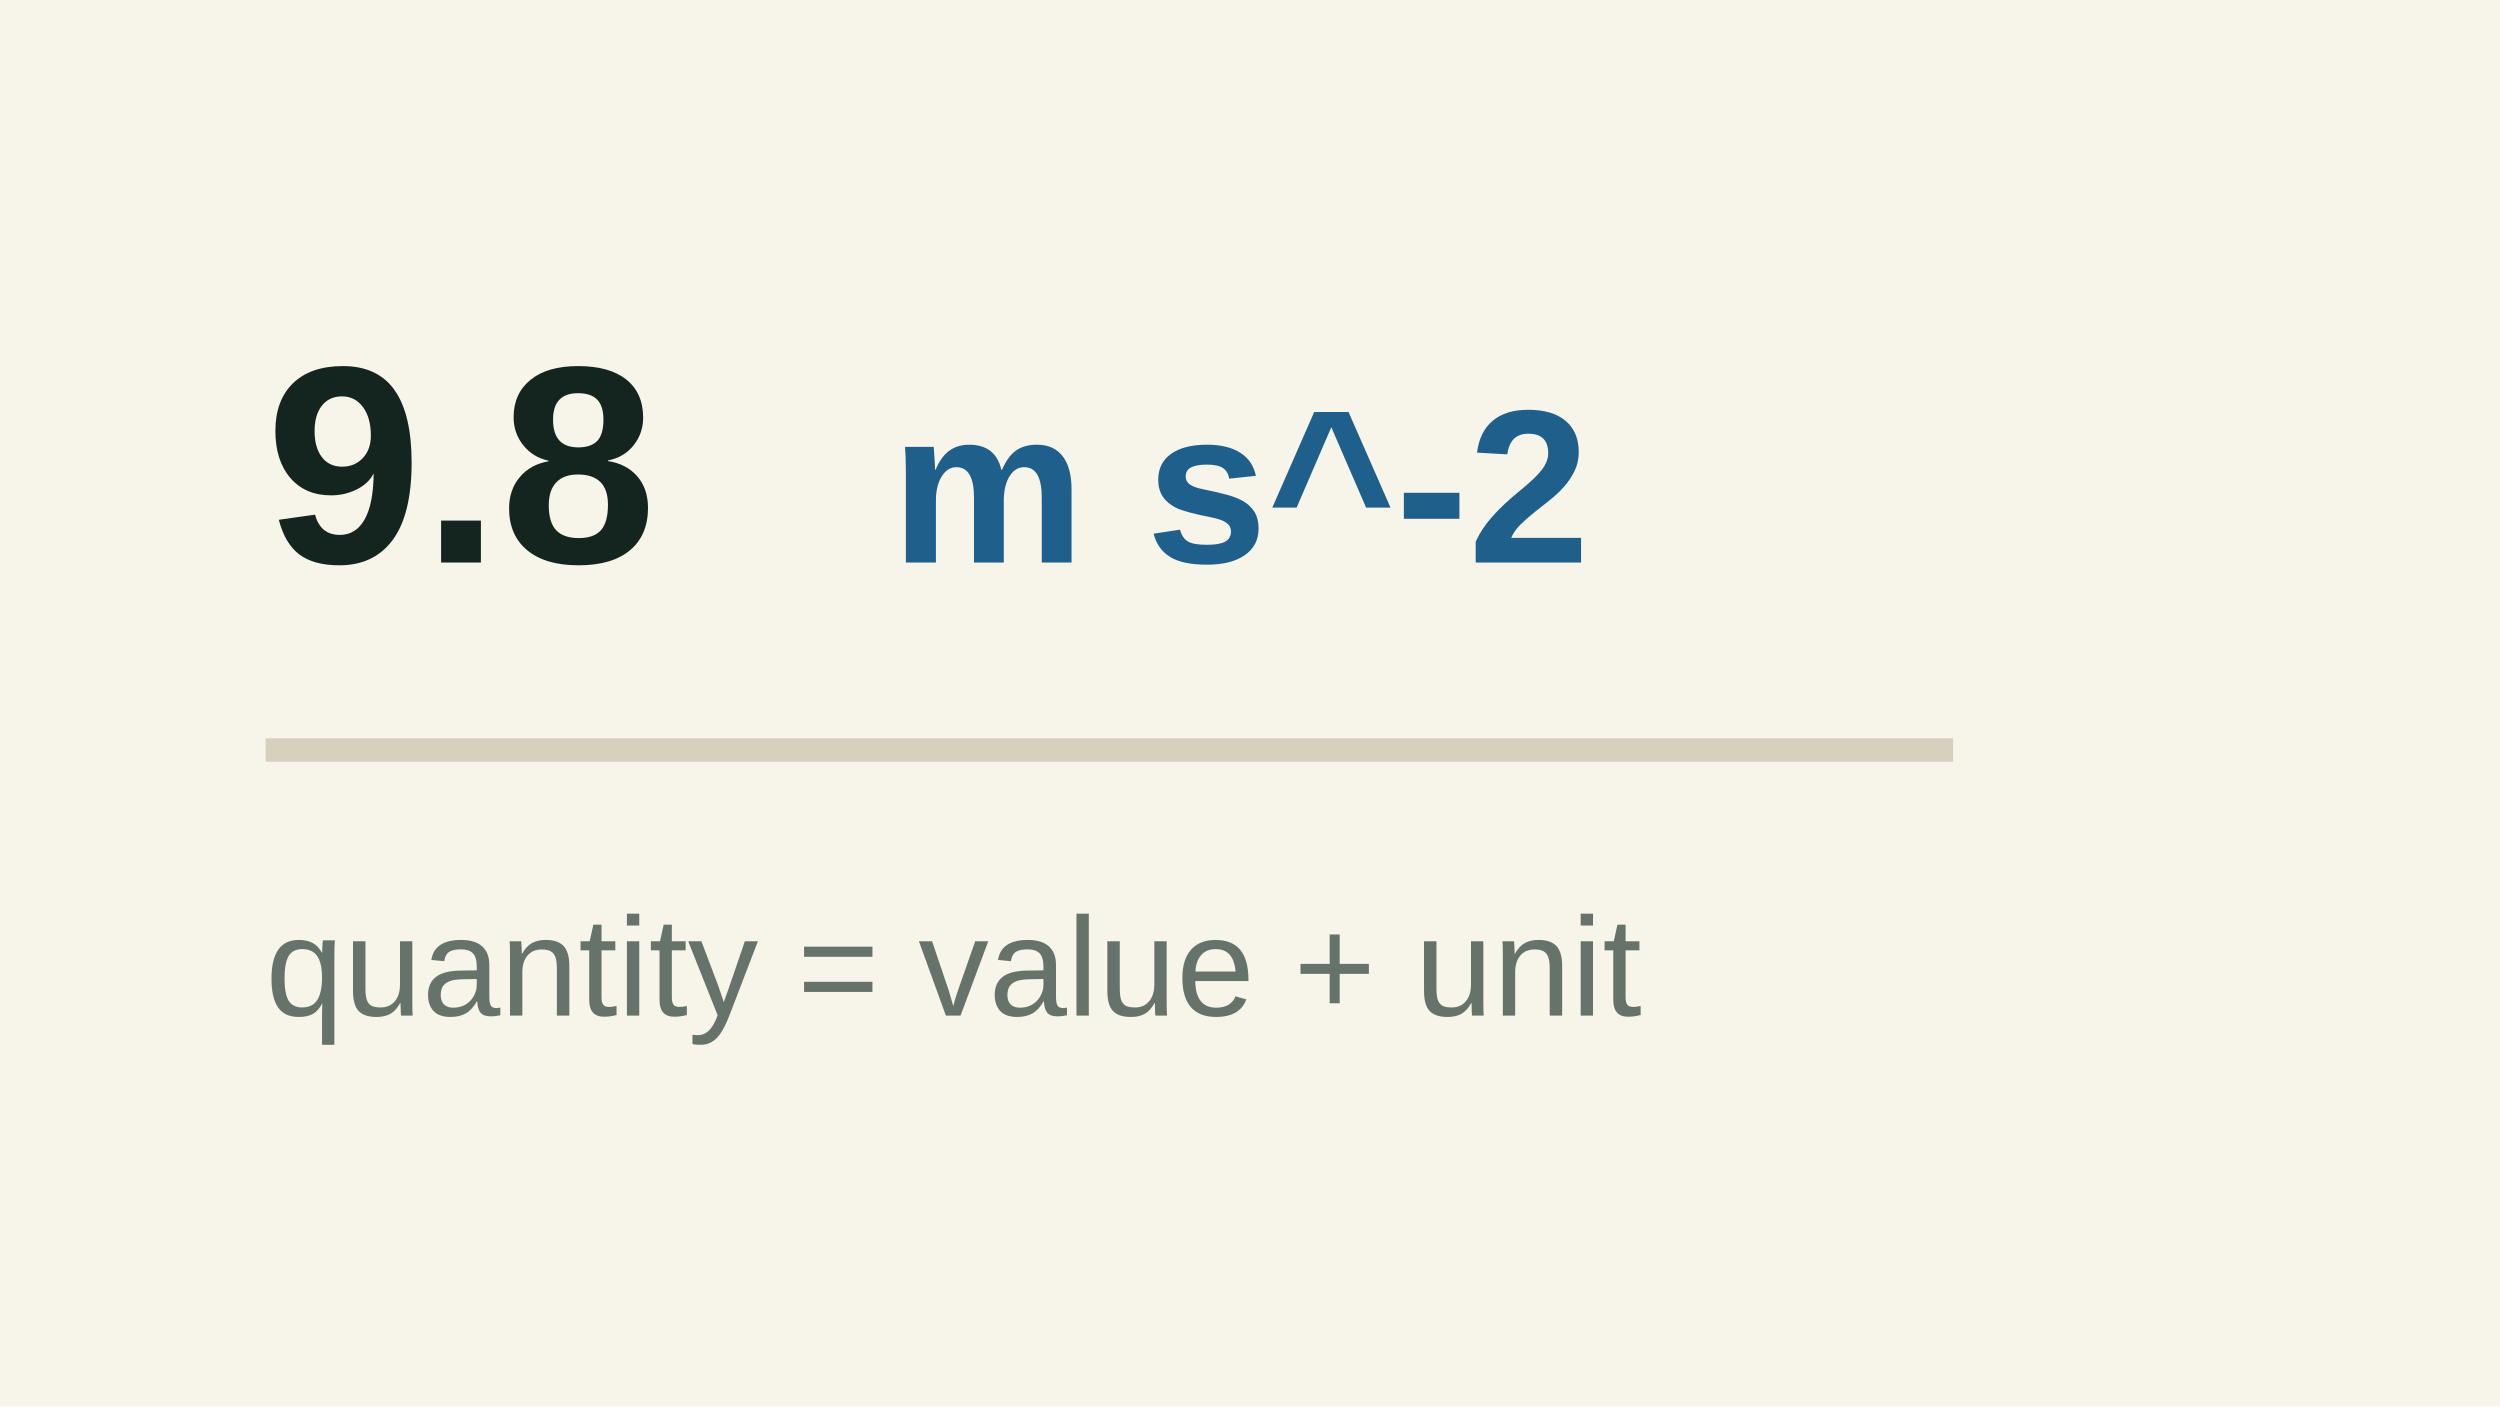
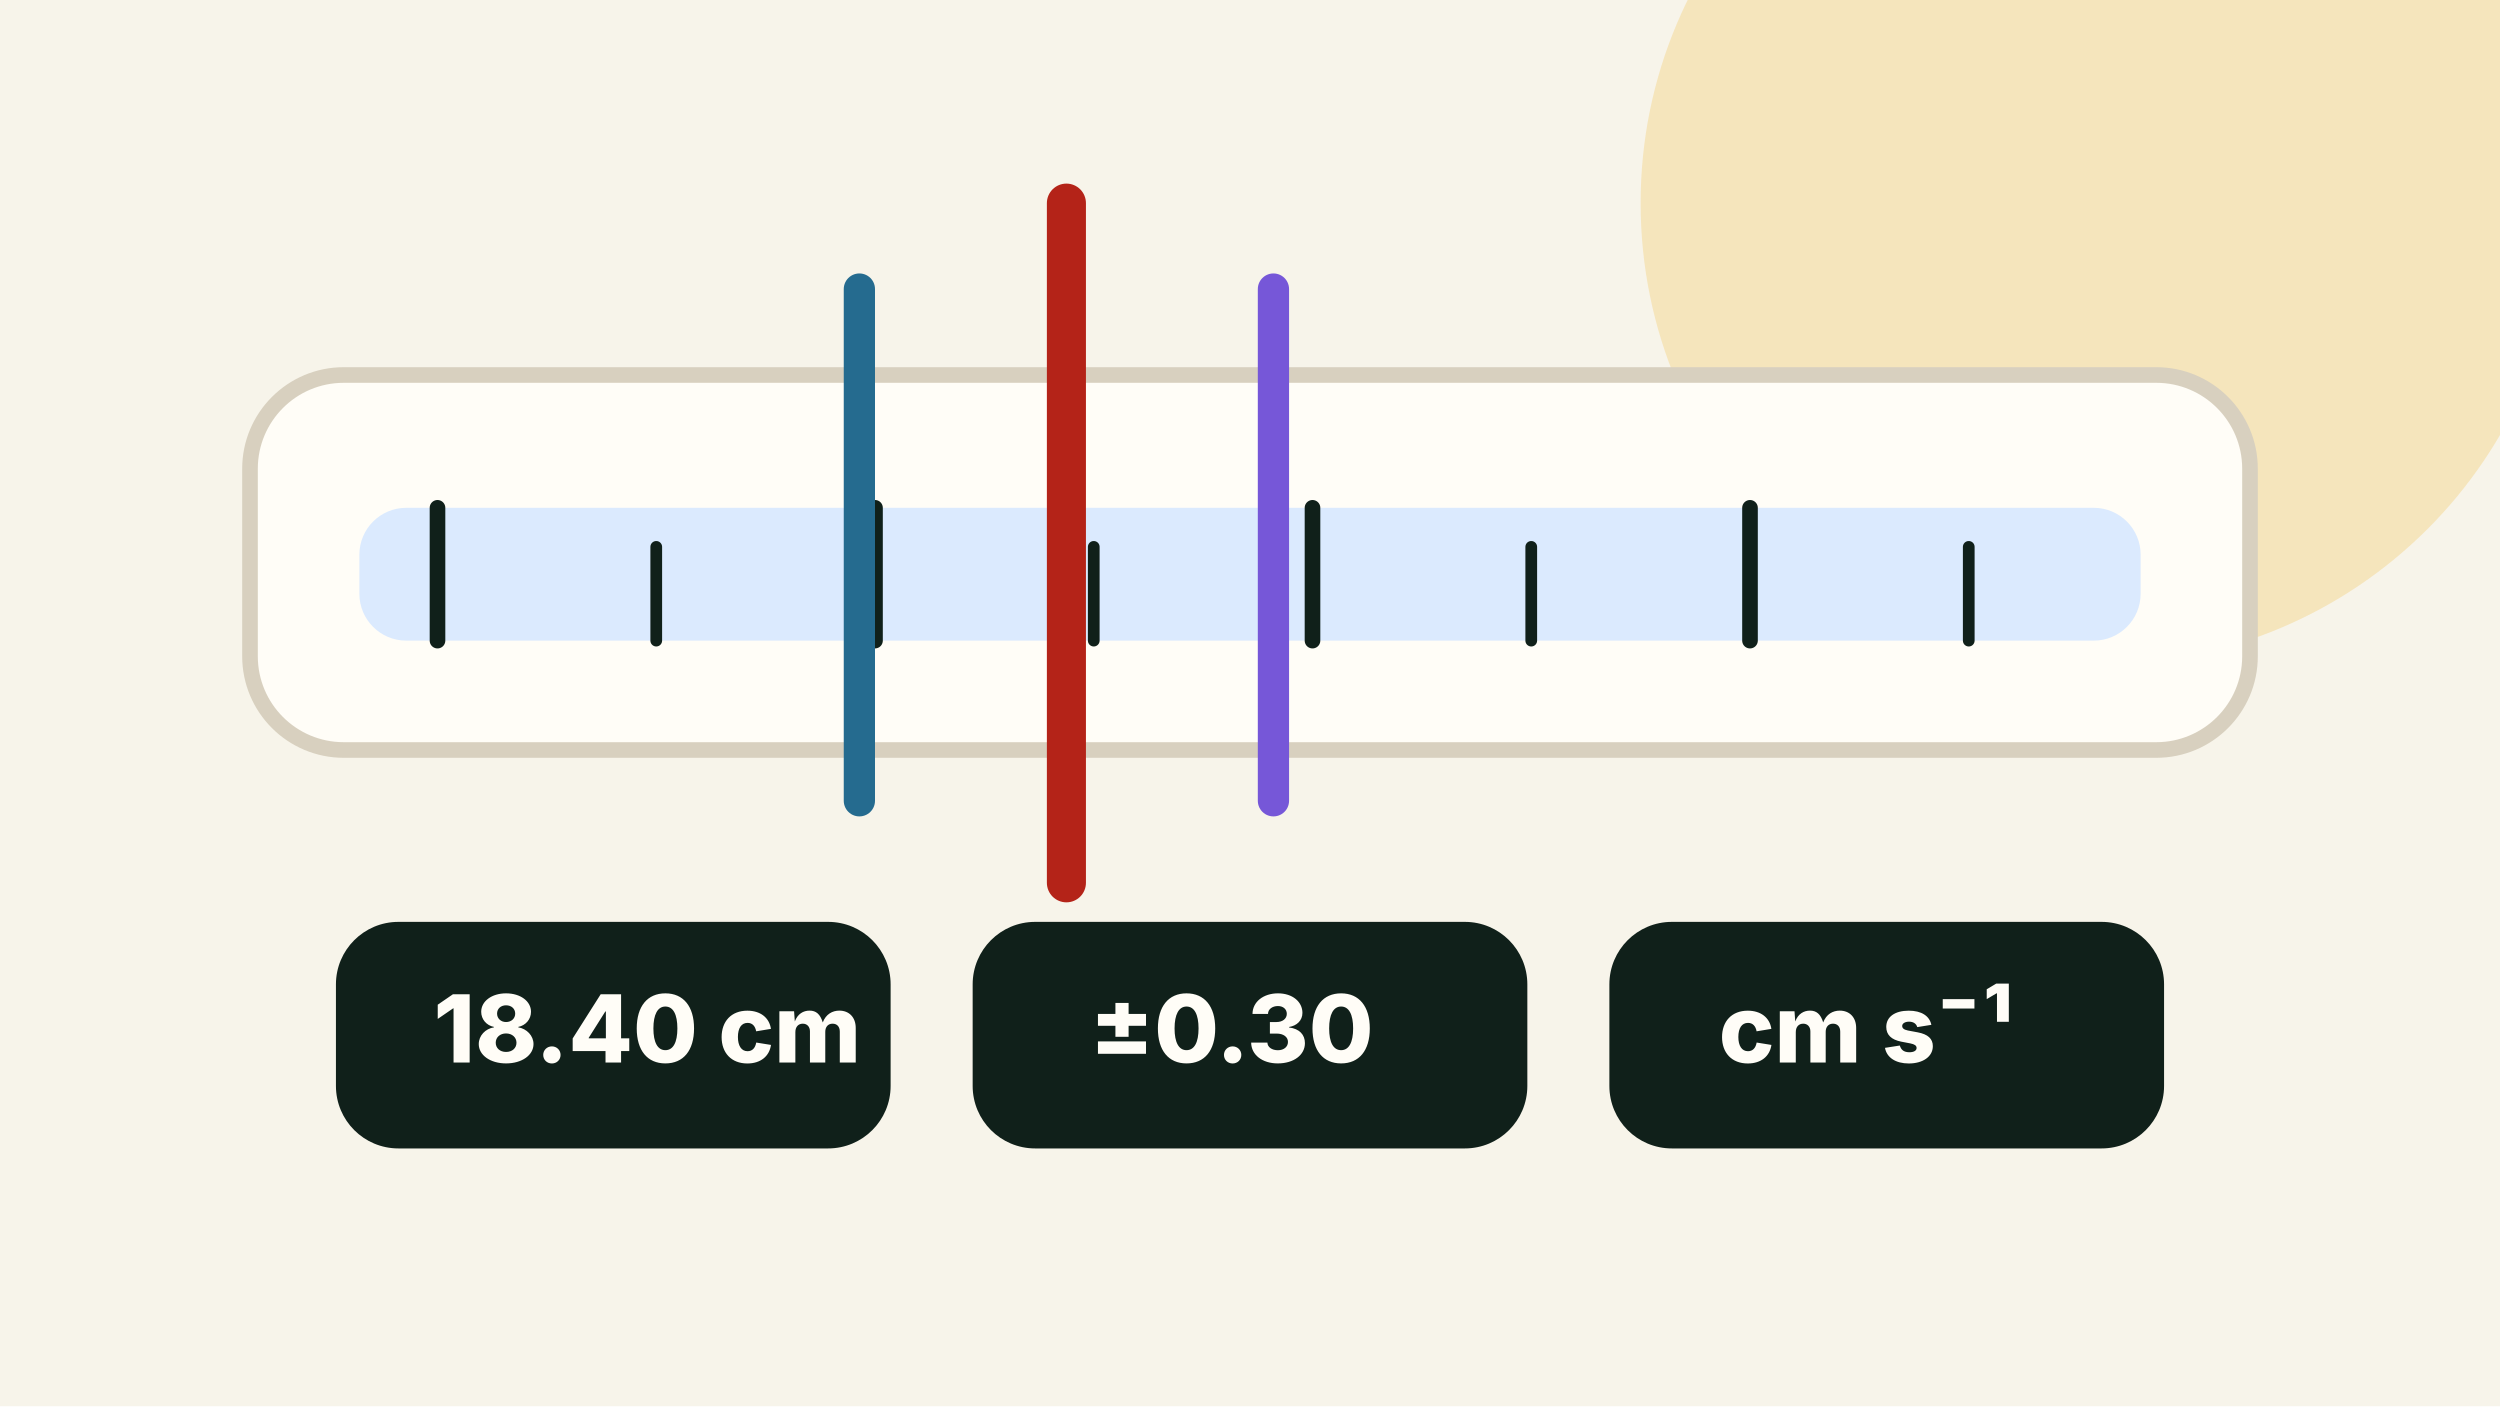
- <svg xmlns="http://www.w3.org/2000/svg" viewBox="0 0 320 180" role="img" aria-label="Units thumbnail">
-   <rect width="320" height="180" fill="#f7f4ea" />
-   <text x="34" y="72" fill="#13251e" font-family="Arial, sans-serif" font-size="36" font-weight="700">9.8</text>
-   <text x="114" y="72" fill="#1f5f8b" font-family="Arial, sans-serif" font-size="28" font-weight="700">m s^-2</text>
-   <line x1="34" x2="250" y1="96" y2="96" stroke="#d8d0bf" stroke-width="3" />
-   <text x="34" y="130" fill="#66736b" font-family="Arial, sans-serif" font-size="18">quantity = value + unit</text>
+ <svg xmlns="http://www.w3.org/2000/svg" role="img" aria-labelledby="title desc" viewBox="0 0 640 360">
+   <rect width="640" height="360" fill="#f7f4ea" />
+   <circle cx="538" cy="52" r="118" fill="#f0b429" opacity="0.24" />
+   <rect x="64" y="96" width="512" height="96" rx="24" fill="#fffdf7" stroke="#d8d0bf" stroke-width="4" />
+   <rect x="92" y="130" width="456" height="34" rx="12" fill="#dbeafe" />
+   <g stroke="#10201a" stroke-linecap="round">
+     <line x1="112" x2="112" y1="130" y2="164" stroke-width="4" />
+     <line x1="168" x2="168" y1="140" y2="164" stroke-width="3" />
+     <line x1="224" x2="224" y1="130" y2="164" stroke-width="4" />
+     <line x1="280" x2="280" y1="140" y2="164" stroke-width="3" />
+     <line x1="336" x2="336" y1="130" y2="164" stroke-width="4" />
+     <line x1="392" x2="392" y1="140" y2="164" stroke-width="3" />
+     <line x1="448" x2="448" y1="130" y2="164" stroke-width="4" />
+     <line x1="504" x2="504" y1="140" y2="164" stroke-width="3" />
+   </g>
+   <line x1="220" x2="220" y1="74" y2="205" stroke="#256b8f" stroke-width="8" stroke-linecap="round" />
+   <line x1="326" x2="326" y1="74" y2="205" stroke="#7657d8" stroke-width="8" stroke-linecap="round" />
+   <line x1="273" x2="273" y1="52" y2="226" stroke="#b42318" stroke-width="10" stroke-linecap="round" />
+   <rect x="86" y="236" width="142" height="58" rx="16" fill="#10201a" />
+   <rect x="249" y="236" width="142" height="58" rx="16" fill="#10201a" />
+   <rect x="412" y="236" width="142" height="58" rx="16" fill="#10201a" />
+   <text x="111" y="272" fill="#fffdf7" font-family="Inter, Arial, sans-serif" font-size="24" font-weight="800">18.40 cm</text>
+   <text x="279" y="272" fill="#fffdf7" font-family="Inter, Arial, sans-serif" font-size="24" font-weight="800">±0.30</text>
+   <text x="440" y="272" fill="#fffdf7" font-family="Inter, Arial, sans-serif" font-size="24" font-weight="800">cm s⁻¹</text>
</svg>
